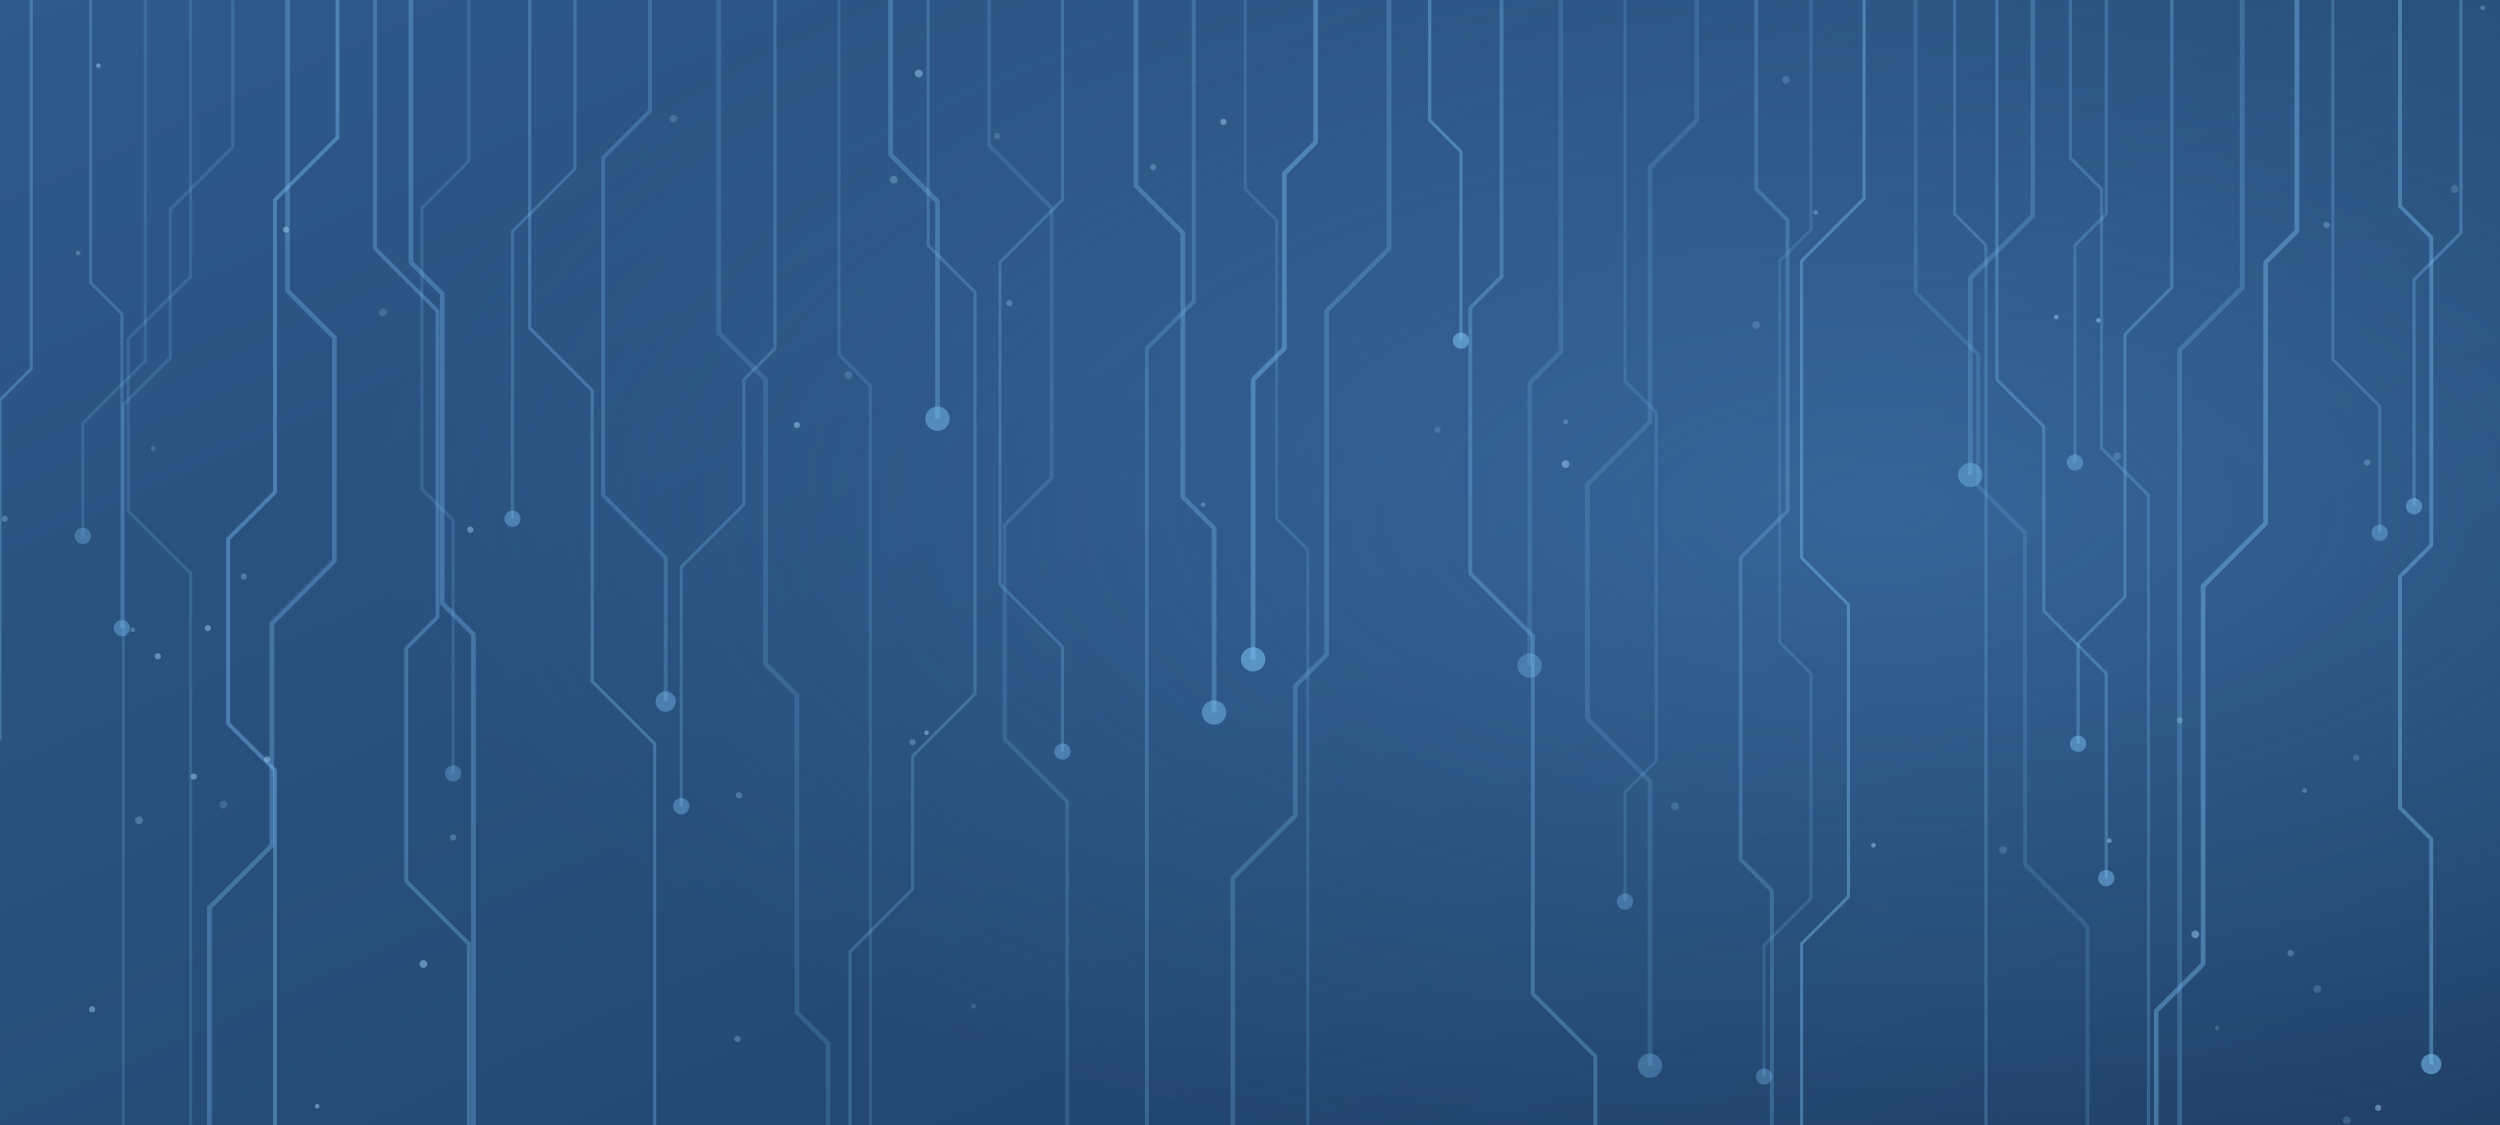
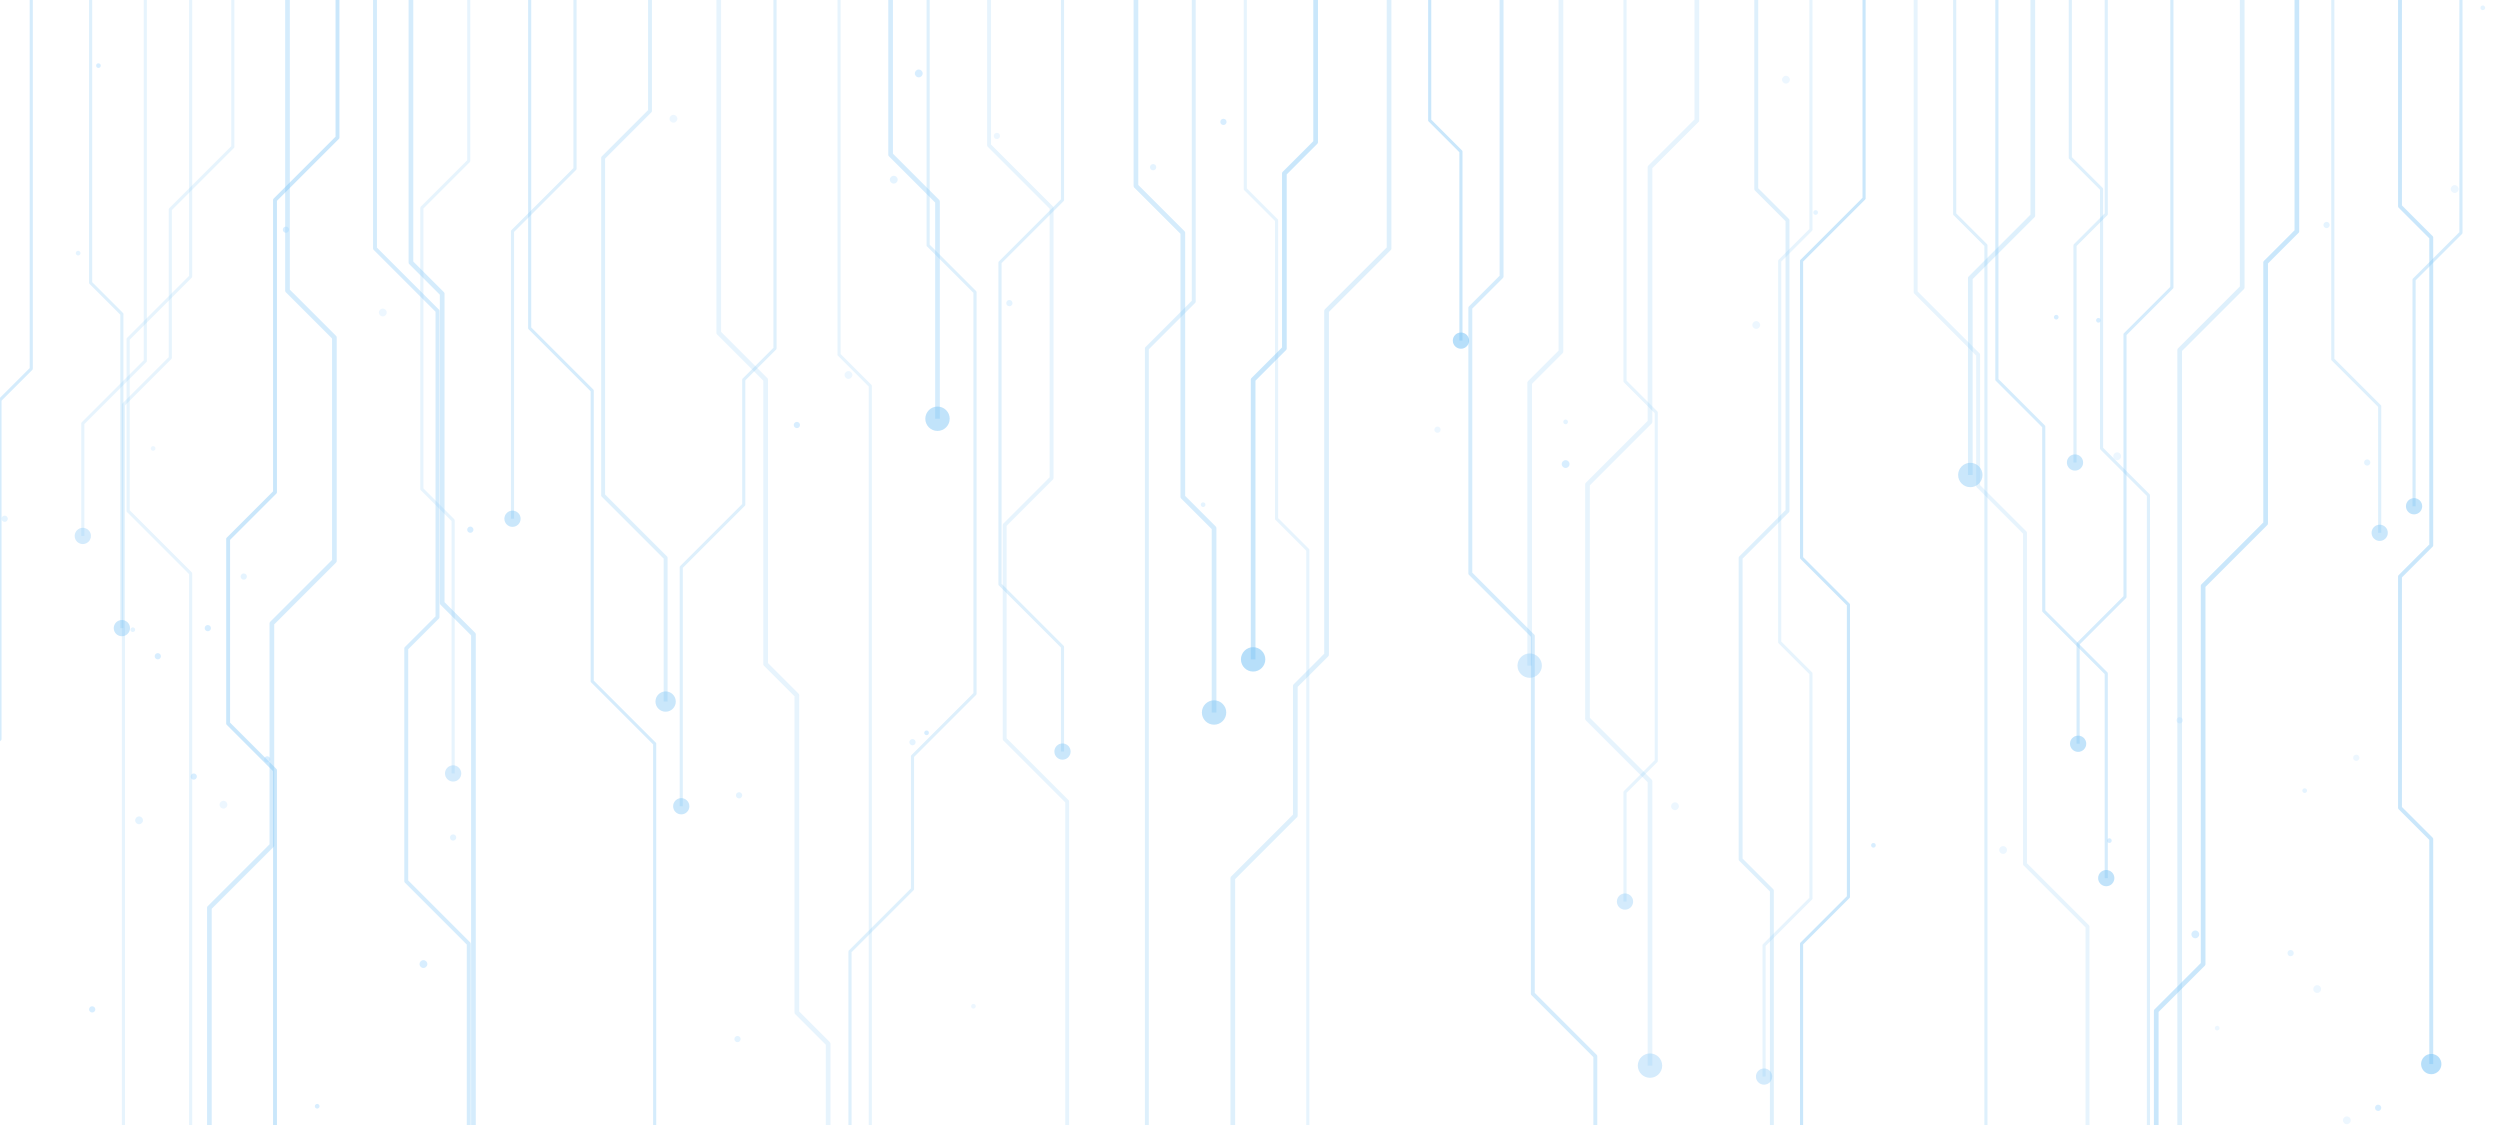
<svg xmlns="http://www.w3.org/2000/svg" viewBox="0 0 1600 720" preserveAspectRatio="xMidYMid slice">
-   <defs>
-     <linearGradient id="f" x1="0" y1="0" x2="1" y2="1">
-       <stop offset="0" stop-color="#2F5A8C" />
-       <stop offset="1" stop-color="#1F3F66" />
-     </linearGradient>
-     <radialGradient id="b" cx="0.75" cy="0.45" r="0.6">
-       <stop offset="0" stop-color="#4A86C2" stop-opacity="0.45" />
-       <stop offset="1" stop-color="#4A86C2" stop-opacity="0" />
-     </radialGradient>
-   </defs>
-   <rect width="1600" height="720" fill="url(#f)" />
-   <rect width="1600" height="720" fill="url(#b)" />
  <path d="M20,-10 L20,236 L0,256 L0,473 L-30,503 L-30,730" fill="none" stroke="#7CC4F5" stroke-opacity="0.32" stroke-width="2" stroke-linejoin="round" />
  <path d="M58,-10 L58,181 L78,201 L78,402" fill="none" stroke="#7CC4F5" stroke-opacity="0.25" stroke-width="2" stroke-linejoin="round" />
  <circle cx="78" cy="402" r="5.2" fill="#7CC4F5" fill-opacity="0.40" />
  <path d="M93,-10 L93,231 L53,271 L53,343" fill="none" stroke="#7CC4F5" stroke-opacity="0.18" stroke-width="2" stroke-linejoin="round" />
  <circle cx="53" cy="343" r="5.2" fill="#7CC4F5" fill-opacity="0.33" />
  <path d="M122,-10 L122,177 L82,217 L82,327 L122,367 L122,730" fill="none" stroke="#7CC4F5" stroke-opacity="0.18" stroke-width="2" stroke-linejoin="round" />
  <path d="M149,-10 L149,94 L109,134 L109,229 L79,259 L79,730" fill="none" stroke="#7CC4F5" stroke-opacity="0.18" stroke-width="2" stroke-linejoin="round" />
  <path d="M184,-10 L184,186 L214,216 L214,359 L174,399 L174,541 L134,581 L134,730" fill="none" stroke="#7CC4F5" stroke-opacity="0.32" stroke-width="3" stroke-linejoin="round" />
  <path d="M216,-10 L216,88 L176,128 L176,315 L146,345 L146,463 L176,493 L176,724" fill="none" stroke="#7CC4F5" stroke-opacity="0.4" stroke-width="2.5" stroke-linejoin="round" />
  <path d="M240,-10 L240,159 L280,199 L280,395 L260,415 L260,564 L300,604 L300,730" fill="none" stroke="#7CC4F5" stroke-opacity="0.32" stroke-width="2.5" stroke-linejoin="round" />
  <path d="M263,-10 L263,168 L283,188 L283,386 L303,406 L303,730" fill="none" stroke="#7CC4F5" stroke-opacity="0.32" stroke-width="3" stroke-linejoin="round" />
  <path d="M300,-10 L300,103 L270,133 L270,313 L290,333 L290,495" fill="none" stroke="#7CC4F5" stroke-opacity="0.18" stroke-width="2" stroke-linejoin="round" />
  <circle cx="290" cy="495" r="5.2" fill="#7CC4F5" fill-opacity="0.33" />
  <path d="M339,-10 L339,210 L379,250 L379,436 L419,476 L419,730" fill="none" stroke="#7CC4F5" stroke-opacity="0.32" stroke-width="2" stroke-linejoin="round" />
  <path d="M368,-10 L368,108 L328,148 L328,332" fill="none" stroke="#7CC4F5" stroke-opacity="0.25" stroke-width="2" stroke-linejoin="round" />
  <circle cx="328" cy="332" r="5.2" fill="#7CC4F5" fill-opacity="0.40" />
  <path d="M416,-10 L416,71 L386,101 L386,317 L426,357 L426,449" fill="none" stroke="#7CC4F5" stroke-opacity="0.25" stroke-width="2.5" stroke-linejoin="round" />
  <circle cx="426" cy="449" r="6.5" fill="#7CC4F5" fill-opacity="0.40" />
  <path d="M460,-10 L460,213 L490,243 L490,425 L510,445 L510,648 L530,668 L530,730" fill="none" stroke="#7CC4F5" stroke-opacity="0.18" stroke-width="3" stroke-linejoin="round" />
  <path d="M496,-10 L496,223 L476,243 L476,323 L436,363 L436,516" fill="none" stroke="#7CC4F5" stroke-opacity="0.25" stroke-width="2" stroke-linejoin="round" />
  <circle cx="436" cy="516" r="5.2" fill="#7CC4F5" fill-opacity="0.40" />
  <path d="M537,-10 L537,227 L557,247 L557,730" fill="none" stroke="#7CC4F5" stroke-opacity="0.18" stroke-width="2" stroke-linejoin="round" />
  <path d="M570,-10 L570,99 L600,129 L600,268" fill="none" stroke="#7CC4F5" stroke-opacity="0.32" stroke-width="3" stroke-linejoin="round" />
  <circle cx="600" cy="268" r="7.8" fill="#7CC4F5" fill-opacity="0.47" />
  <path d="M594,-10 L594,157 L624,187 L624,444 L584,484 L584,569 L544,609 L544,730" fill="none" stroke="#7CC4F5" stroke-opacity="0.25" stroke-width="2" stroke-linejoin="round" />
  <path d="M633,-10 L633,93 L673,133 L673,306 L643,336 L643,473 L683,513 L683,730" fill="none" stroke="#7CC4F5" stroke-opacity="0.18" stroke-width="2.5" stroke-linejoin="round" />
  <path d="M680,-10 L680,128 L640,168 L640,374 L680,414 L680,481" fill="none" stroke="#7CC4F5" stroke-opacity="0.25" stroke-width="2" stroke-linejoin="round" />
  <circle cx="680" cy="481" r="5.2" fill="#7CC4F5" fill-opacity="0.40" />
  <path d="M727,-10 L727,119 L757,149 L757,318 L777,338 L777,456" fill="none" stroke="#7CC4F5" stroke-opacity="0.32" stroke-width="3" stroke-linejoin="round" />
  <circle cx="777" cy="456" r="7.8" fill="#7CC4F5" fill-opacity="0.47" />
  <path d="M764,-10 L764,193 L734,223 L734,730" fill="none" stroke="#7CC4F5" stroke-opacity="0.25" stroke-width="2.5" stroke-linejoin="round" />
  <path d="M797,-10 L797,121 L817,141 L817,332 L837,352 L837,730" fill="none" stroke="#7CC4F5" stroke-opacity="0.18" stroke-width="2" stroke-linejoin="round" />
  <path d="M842,-10 L842,91 L822,111 L822,223 L802,243 L802,422" fill="none" stroke="#7CC4F5" stroke-opacity="0.4" stroke-width="3" stroke-linejoin="round" />
  <circle cx="802" cy="422" r="7.8" fill="#7CC4F5" fill-opacity="0.55" />
  <path d="M889,-10 L889,159 L849,199 L849,419 L829,439 L829,522 L789,562 L789,730" fill="none" stroke="#7CC4F5" stroke-opacity="0.25" stroke-width="3" stroke-linejoin="round" />
  <path d="M915,-10 L915,77 L935,97 L935,218" fill="none" stroke="#7CC4F5" stroke-opacity="0.4" stroke-width="2" stroke-linejoin="round" />
  <circle cx="935" cy="218" r="5.2" fill="#7CC4F5" fill-opacity="0.55" />
  <path d="M961,-10 L961,177 L941,197 L941,367 L981,407 L981,636 L1021,676 L1021,730" fill="none" stroke="#7CC4F5" stroke-opacity="0.32" stroke-width="2.5" stroke-linejoin="round" />
  <path d="M999,-10 L999,225 L979,245 L979,426" fill="none" stroke="#7CC4F5" stroke-opacity="0.18" stroke-width="3" stroke-linejoin="round" />
  <circle cx="979" cy="426" r="7.8" fill="#7CC4F5" fill-opacity="0.33" />
  <path d="M1040,-10 L1040,244 L1060,264 L1060,487 L1040,507 L1040,577" fill="none" stroke="#7CC4F5" stroke-opacity="0.18" stroke-width="2" stroke-linejoin="round" />
  <circle cx="1040" cy="577" r="5.2" fill="#7CC4F5" fill-opacity="0.33" />
  <path d="M1086,-10 L1086,77 L1056,107 L1056,270 L1016,310 L1016,460 L1056,500 L1056,682" fill="none" stroke="#7CC4F5" stroke-opacity="0.18" stroke-width="3" stroke-linejoin="round" />
  <circle cx="1056" cy="682" r="7.8" fill="#7CC4F5" fill-opacity="0.33" />
  <path d="M1124,-10 L1124,121 L1144,141 L1144,327 L1114,357 L1114,550 L1134,570 L1134,730" fill="none" stroke="#7CC4F5" stroke-opacity="0.25" stroke-width="2.5" stroke-linejoin="round" />
  <path d="M1159,-10 L1159,147 L1139,167 L1139,411 L1159,431 L1159,575 L1129,605 L1129,689" fill="none" stroke="#7CC4F5" stroke-opacity="0.18" stroke-width="2" stroke-linejoin="round" />
  <circle cx="1129" cy="689" r="5.2" fill="#7CC4F5" fill-opacity="0.33" />
  <path d="M1193,-10 L1193,127 L1153,167 L1153,357 L1183,387 L1183,574 L1153,604 L1153,730" fill="none" stroke="#7CC4F5" stroke-opacity="0.4" stroke-width="2" stroke-linejoin="round" />
  <path d="M1226,-10 L1226,187 L1266,227 L1266,311 L1296,341 L1296,553 L1336,593 L1336,730" fill="none" stroke="#7CC4F5" stroke-opacity="0.18" stroke-width="2.5" stroke-linejoin="round" />
  <path d="M1251,-10 L1251,137 L1271,157 L1271,730" fill="none" stroke="#7CC4F5" stroke-opacity="0.25" stroke-width="2" stroke-linejoin="round" />
  <path d="M1278,-10 L1278,243 L1308,273 L1308,391 L1348,431 L1348,562" fill="none" stroke="#7CC4F5" stroke-opacity="0.32" stroke-width="2" stroke-linejoin="round" />
  <circle cx="1348" cy="562" r="5.2" fill="#7CC4F5" fill-opacity="0.47" />
  <path d="M1301,-10 L1301,138 L1261,178 L1261,304" fill="none" stroke="#7CC4F5" stroke-opacity="0.25" stroke-width="3" stroke-linejoin="round" />
  <circle cx="1261" cy="304" r="7.8" fill="#7CC4F5" fill-opacity="0.40" />
  <path d="M1325,-10 L1325,101 L1345,121 L1345,287 L1375,317 L1375,730" fill="none" stroke="#7CC4F5" stroke-opacity="0.25" stroke-width="2" stroke-linejoin="round" />
  <path d="M1348,-10 L1348,137 L1328,157 L1328,296" fill="none" stroke="#7CC4F5" stroke-opacity="0.25" stroke-width="2" stroke-linejoin="round" />
  <circle cx="1328" cy="296" r="5.2" fill="#7CC4F5" fill-opacity="0.40" />
  <path d="M1390,-10 L1390,184 L1360,214 L1360,382 L1330,412 L1330,476" fill="none" stroke="#7CC4F5" stroke-opacity="0.32" stroke-width="2" stroke-linejoin="round" />
  <circle cx="1330" cy="476" r="5.2" fill="#7CC4F5" fill-opacity="0.47" />
  <path d="M1435,-10 L1435,184 L1395,224 L1395,730" fill="none" stroke="#7CC4F5" stroke-opacity="0.25" stroke-width="3" stroke-linejoin="round" />
  <path d="M1470,-10 L1470,148 L1450,168 L1450,335 L1410,375 L1410,617 L1380,647 L1380,730" fill="none" stroke="#7CC4F5" stroke-opacity="0.4" stroke-width="3" stroke-linejoin="round" />
  <path d="M1493,-10 L1493,230 L1523,260 L1523,341" fill="none" stroke="#7CC4F5" stroke-opacity="0.25" stroke-width="2" stroke-linejoin="round" />
  <circle cx="1523" cy="341" r="5.2" fill="#7CC4F5" fill-opacity="0.40" />
  <path d="M1536,-10 L1536,132 L1556,152 L1556,349 L1536,369 L1536,517 L1556,537 L1556,681" fill="none" stroke="#7CC4F5" stroke-opacity="0.4" stroke-width="2.5" stroke-linejoin="round" />
  <circle cx="1556" cy="681" r="6.5" fill="#7CC4F5" fill-opacity="0.55" />
  <path d="M1575,-10 L1575,149 L1545,179 L1545,324" fill="none" stroke="#7CC4F5" stroke-opacity="0.32" stroke-width="2" stroke-linejoin="round" />
  <circle cx="1545" cy="324" r="5.2" fill="#7CC4F5" fill-opacity="0.47" />
  <circle cx="171" cy="486" r="2" fill="#A9DBFF" fill-opacity="0.45" />
  <circle cx="1343" cy="205" r="1.5" fill="#A9DBFF" fill-opacity="0.45" />
  <circle cx="1589" cy="5" r="1.5" fill="#A9DBFF" fill-opacity="0.3" />
  <circle cx="183" cy="147" r="2" fill="#A9DBFF" fill-opacity="0.45" />
  <circle cx="85" cy="403" r="1.5" fill="#A9DBFF" fill-opacity="0.3" />
  <circle cx="623" cy="644" r="1.5" fill="#A9DBFF" fill-opacity="0.2" />
  <circle cx="1199" cy="541" r="1.5" fill="#A9DBFF" fill-opacity="0.45" />
  <circle cx="1466" cy="610" r="2" fill="#A9DBFF" fill-opacity="0.3" />
  <circle cx="1475" cy="506" r="1.5" fill="#A9DBFF" fill-opacity="0.3" />
  <circle cx="1483" cy="633" r="2.5" fill="#A9DBFF" fill-opacity="0.2" />
  <circle cx="89" cy="525" r="2.5" fill="#A9DBFF" fill-opacity="0.3" />
  <circle cx="1502" cy="717" r="2.5" fill="#A9DBFF" fill-opacity="0.2" />
  <circle cx="1072" cy="516" r="2.5" fill="#A9DBFF" fill-opacity="0.2" />
  <circle cx="1405" cy="598" r="2.5" fill="#A9DBFF" fill-opacity="0.45" />
  <circle cx="1419" cy="658" r="1.5" fill="#A9DBFF" fill-opacity="0.2" />
  <circle cx="63" cy="42" r="1.5" fill="#A9DBFF" fill-opacity="0.45" />
  <circle cx="738" cy="107" r="2" fill="#A9DBFF" fill-opacity="0.3" />
  <circle cx="1143" cy="51" r="2.5" fill="#A9DBFF" fill-opacity="0.2" />
  <circle cx="1282" cy="544" r="2.5" fill="#A9DBFF" fill-opacity="0.2" />
  <circle cx="1002" cy="270" r="1.5" fill="#A9DBFF" fill-opacity="0.3" />
  <circle cx="143" cy="515" r="2.5" fill="#A9DBFF" fill-opacity="0.2" />
  <circle cx="1350" cy="538" r="1.5" fill="#A9DBFF" fill-opacity="0.45" />
  <circle cx="1508" cy="485" r="2" fill="#A9DBFF" fill-opacity="0.2" />
  <circle cx="543" cy="240" r="2.5" fill="#A9DBFF" fill-opacity="0.2" />
  <circle cx="472" cy="665" r="2" fill="#A9DBFF" fill-opacity="0.3" />
  <circle cx="783" cy="78" r="2" fill="#A9DBFF" fill-opacity="0.45" />
  <circle cx="588" cy="47" r="2.5" fill="#A9DBFF" fill-opacity="0.45" />
  <circle cx="1316" cy="203" r="1.5" fill="#A9DBFF" fill-opacity="0.45" />
  <circle cx="301" cy="339" r="2" fill="#A9DBFF" fill-opacity="0.45" />
  <circle cx="1522" cy="709" r="2" fill="#A9DBFF" fill-opacity="0.45" />
  <circle cx="1162" cy="136" r="1.5" fill="#A9DBFF" fill-opacity="0.3" />
  <circle cx="124" cy="497" r="2" fill="#A9DBFF" fill-opacity="0.45" />
  <circle cx="203" cy="708" r="1.5" fill="#A9DBFF" fill-opacity="0.45" />
  <circle cx="1002" cy="297" r="2.5" fill="#A9DBFF" fill-opacity="0.45" />
  <circle cx="584" cy="475" r="2" fill="#A9DBFF" fill-opacity="0.3" />
  <circle cx="1571" cy="121" r="2.5" fill="#A9DBFF" fill-opacity="0.2" />
  <circle cx="638" cy="87" r="2" fill="#A9DBFF" fill-opacity="0.2" />
  <circle cx="593" cy="469" r="1.5" fill="#A9DBFF" fill-opacity="0.45" />
  <circle cx="920" cy="275" r="2" fill="#A9DBFF" fill-opacity="0.2" />
  <circle cx="431" cy="76" r="2.5" fill="#A9DBFF" fill-opacity="0.2" />
  <circle cx="290" cy="536" r="2" fill="#A9DBFF" fill-opacity="0.3" />
  <circle cx="271" cy="617" r="2.5" fill="#A9DBFF" fill-opacity="0.45" />
  <circle cx="572" cy="115" r="2.5" fill="#A9DBFF" fill-opacity="0.3" />
  <circle cx="473" cy="509" r="2" fill="#A9DBFF" fill-opacity="0.3" />
  <circle cx="50" cy="162" r="1.5" fill="#A9DBFF" fill-opacity="0.3" />
  <circle cx="1395" cy="461" r="2" fill="#A9DBFF" fill-opacity="0.3" />
  <circle cx="1489" cy="144" r="2" fill="#A9DBFF" fill-opacity="0.3" />
  <circle cx="770" cy="323" r="1.5" fill="#A9DBFF" fill-opacity="0.3" />
  <circle cx="3" cy="332" r="2" fill="#A9DBFF" fill-opacity="0.3" />
  <circle cx="245" cy="200" r="2.5" fill="#A9DBFF" fill-opacity="0.2" />
  <circle cx="1515" cy="296" r="2" fill="#A9DBFF" fill-opacity="0.3" />
  <circle cx="133" cy="402" r="2" fill="#A9DBFF" fill-opacity="0.45" />
  <circle cx="156" cy="369" r="2" fill="#A9DBFF" fill-opacity="0.3" />
  <circle cx="98" cy="287" r="1.5" fill="#A9DBFF" fill-opacity="0.2" />
  <circle cx="1355" cy="292" r="2.5" fill="#A9DBFF" fill-opacity="0.2" />
  <circle cx="510" cy="272" r="2" fill="#A9DBFF" fill-opacity="0.45" />
  <circle cx="646" cy="194" r="2" fill="#A9DBFF" fill-opacity="0.3" />
  <circle cx="59" cy="646" r="2" fill="#A9DBFF" fill-opacity="0.45" />
  <circle cx="1124" cy="208" r="2.5" fill="#A9DBFF" fill-opacity="0.2" />
  <circle cx="101" cy="420" r="2" fill="#A9DBFF" fill-opacity="0.45" />
</svg>
